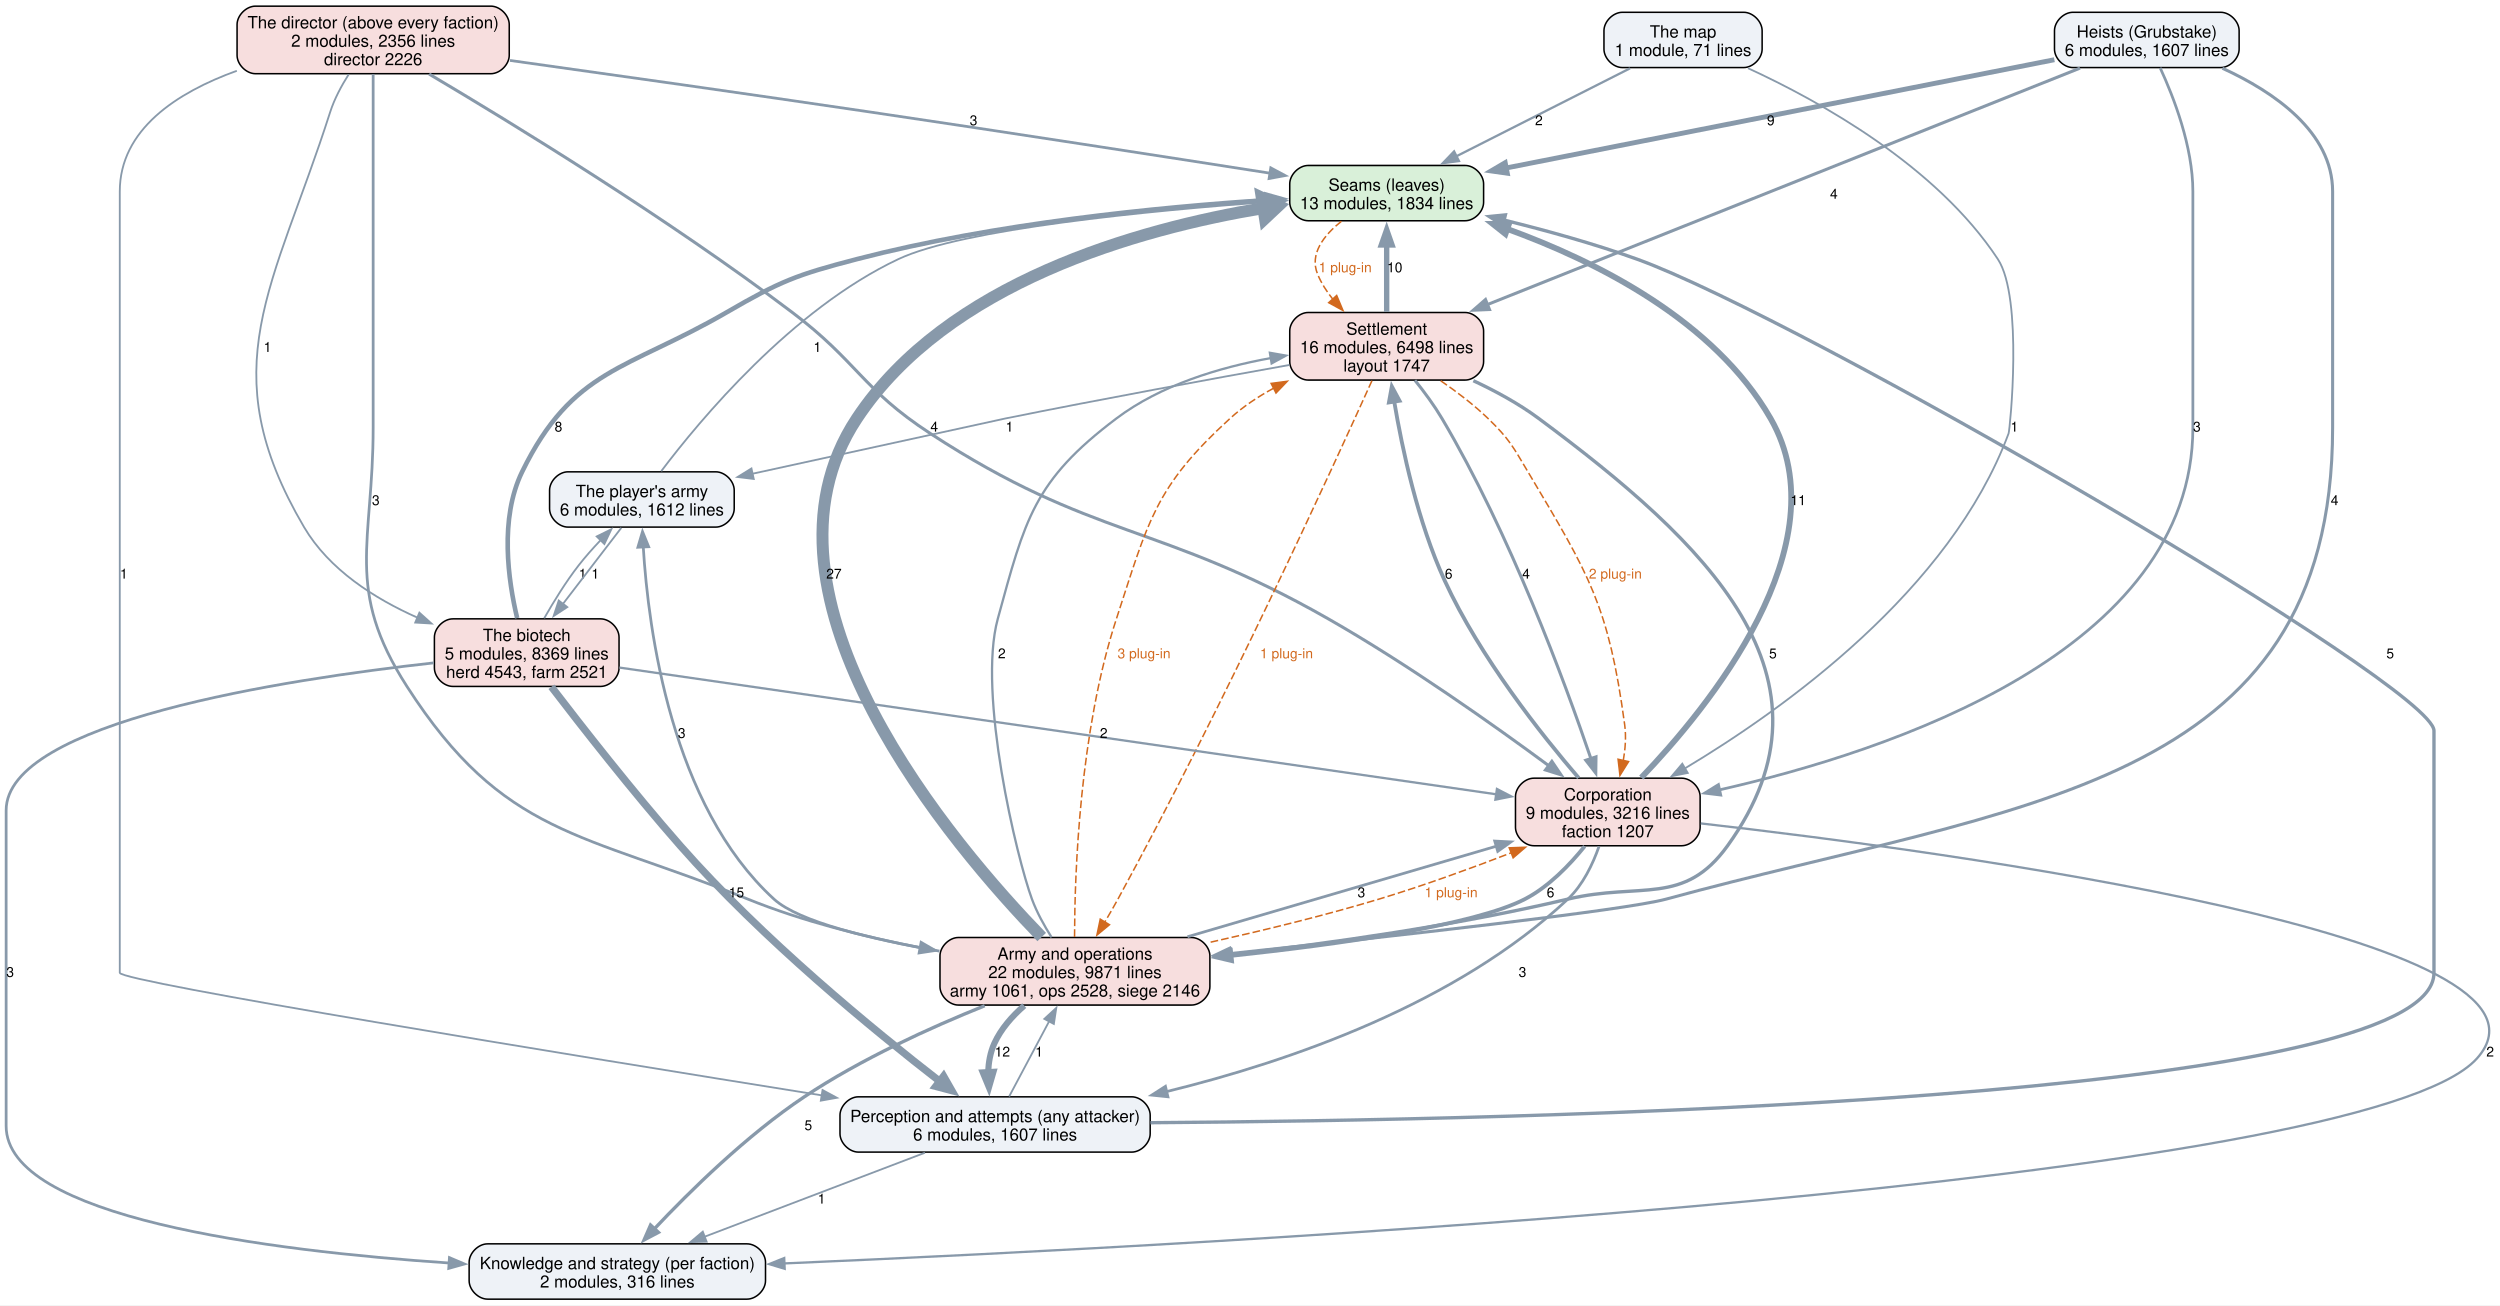
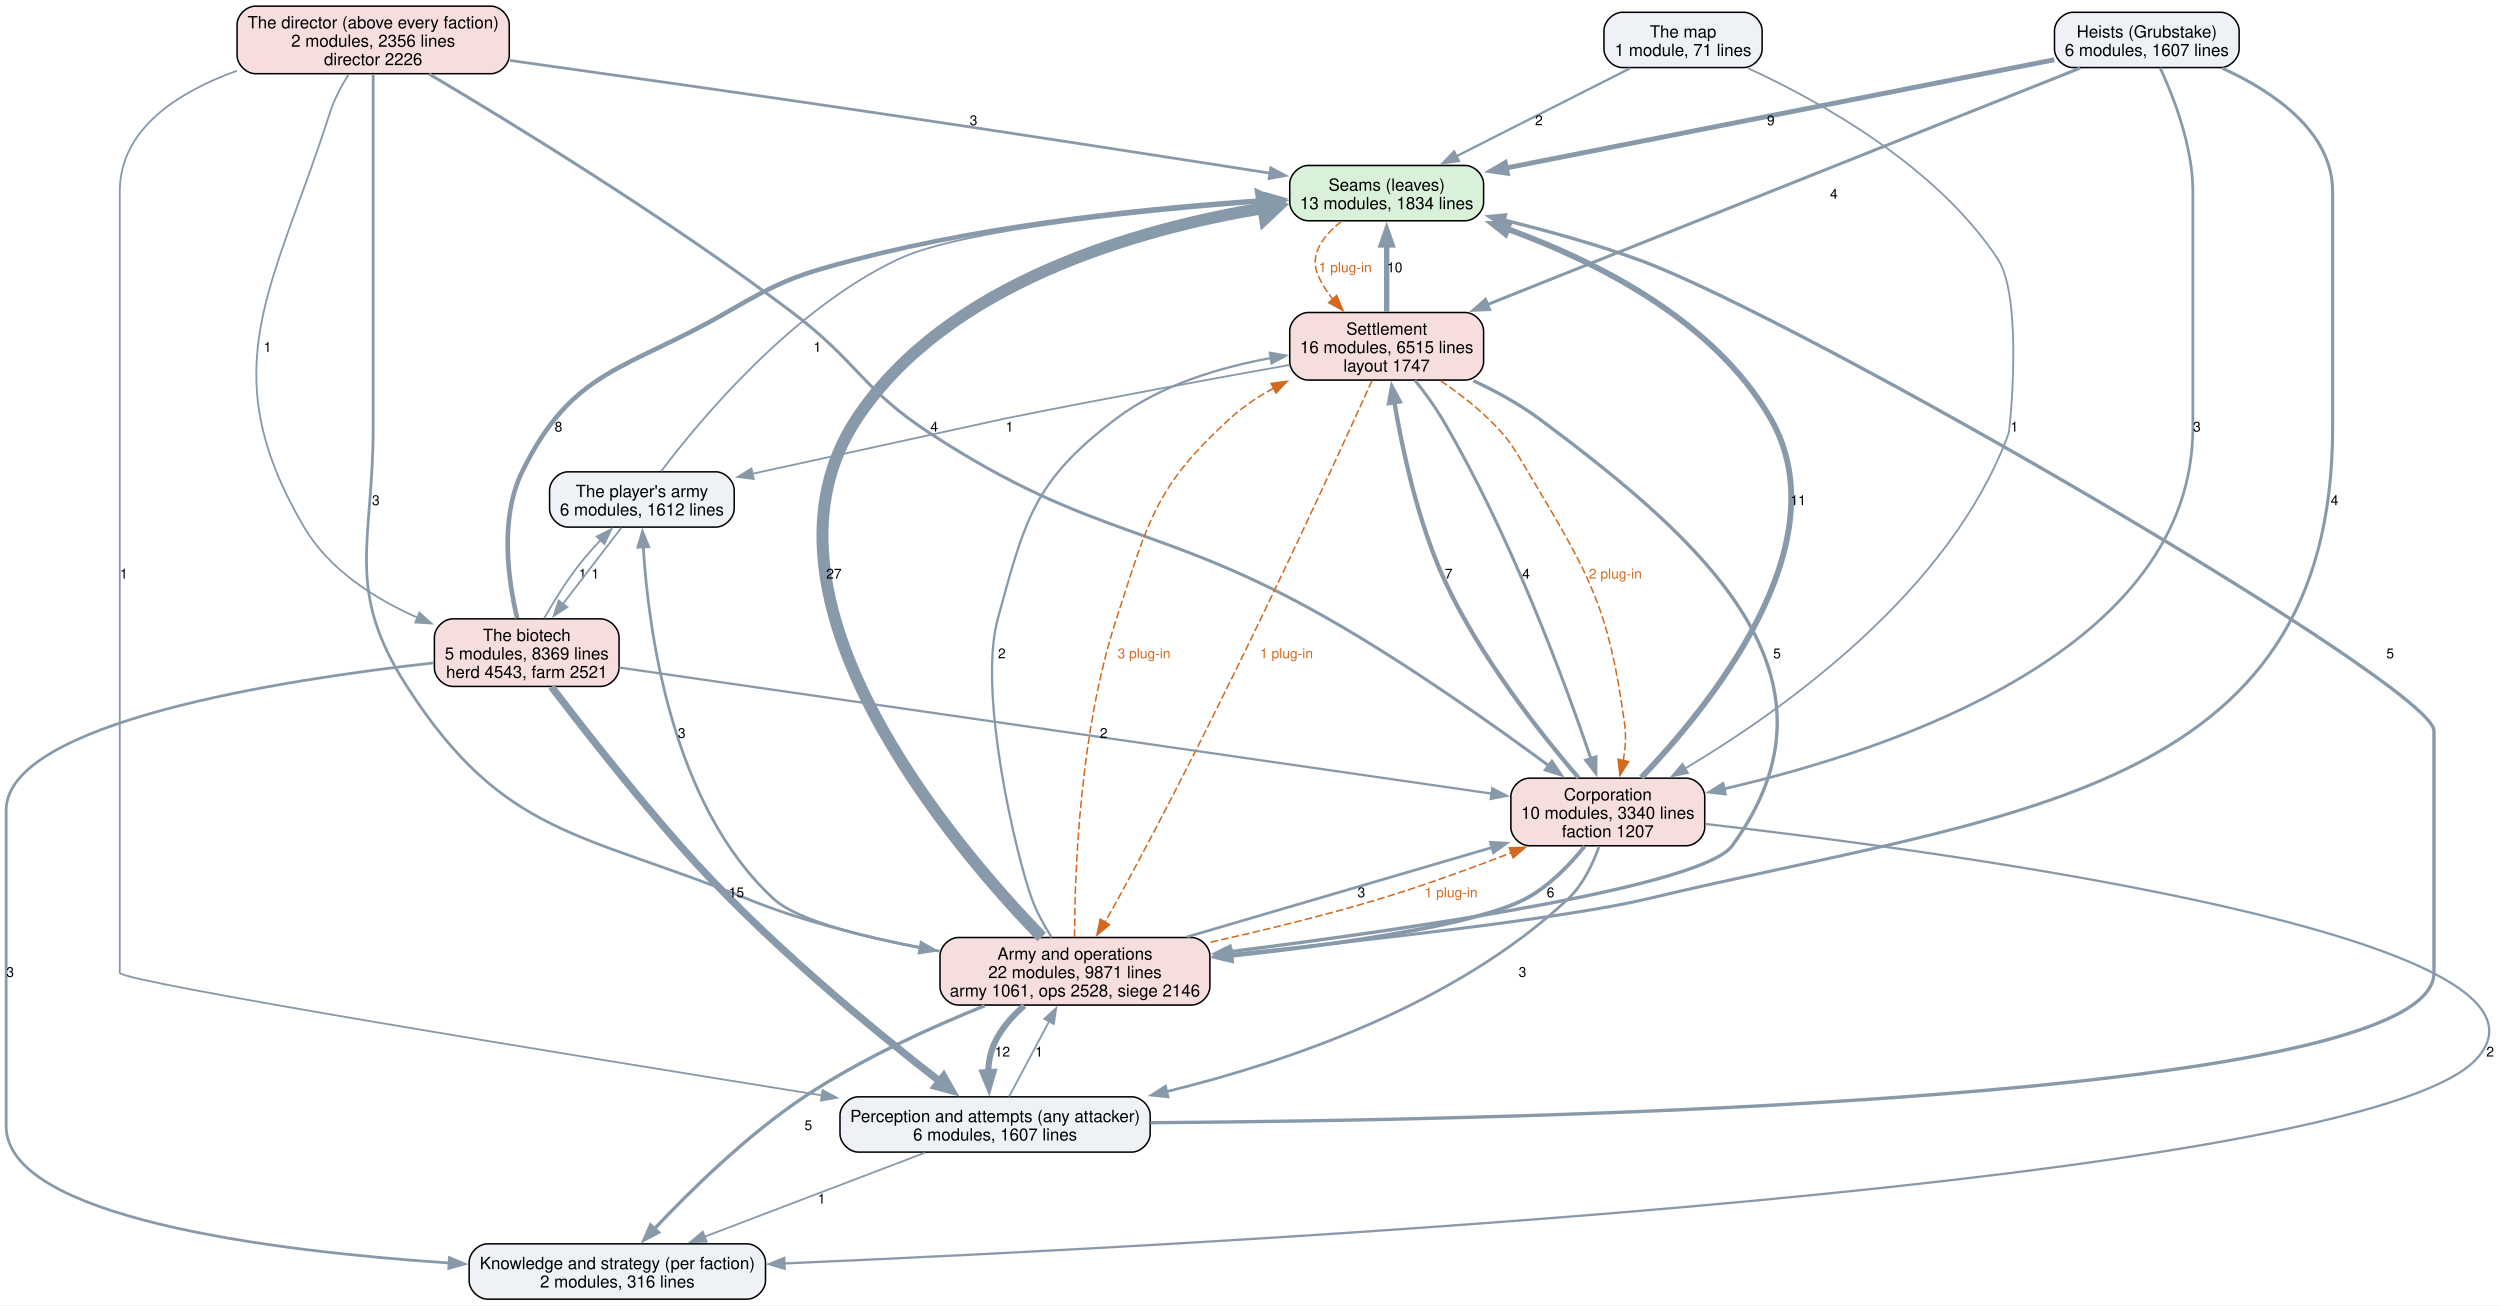
<svg xmlns="http://www.w3.org/2000/svg" width="1628pt" height="850pt" viewBox="0.00 0.00 1628.00 850.00">
  <g id="graph0" class="graph" transform="scale(1 1) rotate(0) translate(4 846)">
    <polygon fill="white" stroke="none" points="-4,4 -4,-846 1624.22,-846 1624.22,4 -4,4" />
    <g id="node1" class="node">
      <path fill="#d9f0d9" stroke="black" d="M950.12,-738.25C950.12,-738.25 847.88,-738.25 847.88,-738.25 841.88,-738.25 835.88,-732.25 835.88,-726.25 835.88,-726.25 835.88,-714.25 835.88,-714.25 835.88,-708.25 841.88,-702.25 847.88,-702.25 847.88,-702.25 950.12,-702.25 950.12,-702.25 956.12,-702.25 962.12,-708.25 962.12,-714.25 962.12,-714.25 962.12,-726.25 962.12,-726.25 962.12,-732.25 956.12,-738.25 950.12,-738.25" />
      <text xml:space="preserve" text-anchor="middle" x="899" y="-721.8" font-family="Helvetica,sans-Serif" font-size="11.00">Seams (leaves)</text>
      <text xml:space="preserve" text-anchor="middle" x="899" y="-709.8" font-family="Helvetica,sans-Serif" font-size="11.00">13 modules, 1834 lines</text>
    </g>
    <g id="node6" class="node">
      <path fill="#f7dede" stroke="black" d="M950.12,-642.5C950.12,-642.5 847.88,-642.5 847.88,-642.5 841.88,-642.5 835.88,-636.5 835.88,-630.5 835.88,-630.5 835.88,-610.5 835.88,-610.5 835.88,-604.5 841.88,-598.5 847.88,-598.5 847.88,-598.5 950.12,-598.5 950.12,-598.5 956.12,-598.5 962.12,-604.5 962.12,-610.5 962.12,-610.5 962.12,-630.5 962.12,-630.5 962.12,-636.5 956.12,-642.5 950.12,-642.5" />
      <text xml:space="preserve" text-anchor="middle" x="899" y="-628.05" font-family="Helvetica,sans-Serif" font-size="11.00">Settlement</text>
-       <text xml:space="preserve" text-anchor="middle" x="899" y="-616.05" font-family="Helvetica,sans-Serif" font-size="11.00">16 modules, 6498 lines</text>
+       <text xml:space="preserve" text-anchor="middle" x="899" y="-616.05" font-family="Helvetica,sans-Serif" font-size="11.00">16 modules, 6515 lines</text>
      <text xml:space="preserve" text-anchor="middle" x="899" y="-604.05" font-family="Helvetica,sans-Serif" font-size="11.00">layout 1747</text>
    </g>
    <g id="edge39" class="edge">
      <path fill="none" stroke="#d2691e" stroke-dasharray="5,2" d="M869.53,-701.92C858,-692.72 848.65,-680.62 854,-667.5 856.37,-661.68 859.88,-656.2 863.9,-651.19" />
      <polygon fill="#d2691e" stroke="#d2691e" points="866.44,-653.59 870.55,-643.82 861.25,-648.9 866.44,-653.59" />
      <text xml:space="preserve" text-anchor="middle" x="872" y="-668.7" font-family="Helvetica,sans-Serif" font-size="9.00" fill="#d2691e">1 plug-in</text>
    </g>
    <g id="node2" class="node">
      <path fill="#eef2f7" stroke="black" d="M733,-131.75C733,-131.75 555,-131.75 555,-131.75 549,-131.75 543,-125.75 543,-119.75 543,-119.75 543,-107.75 543,-107.75 543,-101.75 549,-95.75 555,-95.75 555,-95.75 733,-95.75 733,-95.75 739,-95.75 745,-101.75 745,-107.75 745,-107.75 745,-119.75 745,-119.75 745,-125.75 739,-131.75 733,-131.75" />
      <text xml:space="preserve" text-anchor="middle" x="644" y="-115.3" font-family="Helvetica,sans-Serif" font-size="11.00">Perception and attempts (any attacker)</text>
      <text xml:space="preserve" text-anchor="middle" x="644" y="-103.3" font-family="Helvetica,sans-Serif" font-size="11.00">6 modules, 1607 lines</text>
    </g>
    <g id="edge18" class="edge">
      <path fill="none" stroke="#8899aa" stroke-width="2.2" d="M745.17,-114.89C987.45,-116.57 1581,-129.19 1581,-212.5 1581,-370.12 1581,-370.12 1581,-370.12 1581,-399.3 1167.37,-639.31 1062,-677.25 1034.23,-687.25 1003,-695.9 975.36,-702.7" />
      <polygon fill="#8899aa" stroke="#8899aa" stroke-width="2.2" points="974.67,-699.27 965.77,-705.01 976.31,-706.07 974.67,-699.27" />
      <text xml:space="preserve" text-anchor="middle" x="1552.5" y="-417.32" font-family="Helvetica,sans-Serif" font-size="9.00">5</text>
    </g>
    <g id="node3" class="node">
      <path fill="#eef2f7" stroke="black" d="M482.5,-36C482.5,-36 313.5,-36 313.5,-36 307.5,-36 301.5,-30 301.5,-24 301.5,-24 301.5,-12 301.5,-12 301.5,-6 307.5,0 313.5,0 313.5,0 482.5,0 482.5,0 488.5,0 494.5,-6 494.5,-12 494.5,-12 494.5,-24 494.5,-24 494.5,-30 488.5,-36 482.5,-36" />
      <text xml:space="preserve" text-anchor="middle" x="398" y="-19.55" font-family="Helvetica,sans-Serif" font-size="11.00">Knowledge and strategy (per faction)</text>
      <text xml:space="preserve" text-anchor="middle" x="398" y="-7.55" font-family="Helvetica,sans-Serif" font-size="11.00">2 modules, 316 lines</text>
    </g>
    <g id="edge17" class="edge">
      <path fill="none" stroke="#8899aa" stroke-width="1.2" d="M598.31,-95.34C557.79,-79.89 498.44,-57.28 454.87,-40.67" />
      <polygon fill="#8899aa" stroke="#8899aa" stroke-width="1.2" points="456.15,-37.42 445.56,-37.13 453.66,-43.96 456.15,-37.42" />
      <text xml:space="preserve" text-anchor="middle" x="531" y="-62.2" font-family="Helvetica,sans-Serif" font-size="9.00">1</text>
    </g>
    <g id="node7" class="node">
      <path fill="#f7dede" stroke="black" d="M771.88,-235.5C771.88,-235.5 620.12,-235.5 620.12,-235.5 614.12,-235.5 608.12,-229.5 608.12,-223.5 608.12,-223.5 608.12,-203.5 608.12,-203.5 608.12,-197.5 614.12,-191.5 620.12,-191.5 620.12,-191.5 771.88,-191.5 771.88,-191.5 777.88,-191.5 783.88,-197.5 783.88,-203.5 783.88,-203.5 783.88,-223.5 783.88,-223.5 783.88,-229.5 777.88,-235.5 771.88,-235.5" />
      <text xml:space="preserve" text-anchor="middle" x="696" y="-221.05" font-family="Helvetica,sans-Serif" font-size="11.00">Army and operations</text>
      <text xml:space="preserve" text-anchor="middle" x="696" y="-209.05" font-family="Helvetica,sans-Serif" font-size="11.00">22 modules, 9871 lines</text>
      <text xml:space="preserve" text-anchor="middle" x="696" y="-197.05" font-family="Helvetica,sans-Serif" font-size="11.00">army 1061, ops 2528, siege 2146</text>
    </g>
    <g id="edge16" class="edge">
      <path fill="none" stroke="#8899aa" stroke-width="1.2" d="M653.18,-132.01C660.4,-145.58 670.64,-164.84 679.3,-181.11" />
      <polygon fill="#8899aa" stroke="#8899aa" stroke-width="1.2" points="676.08,-182.5 683.86,-189.69 682.26,-179.21 676.08,-182.5" />
      <text xml:space="preserve" text-anchor="middle" x="672.62" y="-157.95" font-family="Helvetica,sans-Serif" font-size="9.00">1</text>
    </g>
    <g id="node4" class="node">
      <path fill="#f7dede" stroke="black" d="M315.62,-842C315.62,-842 162.38,-842 162.38,-842 156.38,-842 150.38,-836 150.38,-830 150.38,-830 150.38,-810 150.38,-810 150.38,-804 156.38,-798 162.38,-798 162.38,-798 315.62,-798 315.62,-798 321.62,-798 327.62,-804 327.62,-810 327.62,-810 327.62,-830 327.62,-830 327.62,-836 321.62,-842 315.62,-842" />
      <text xml:space="preserve" text-anchor="middle" x="239" y="-827.55" font-family="Helvetica,sans-Serif" font-size="11.00">The director (above every faction)</text>
      <text xml:space="preserve" text-anchor="middle" x="239" y="-815.55" font-family="Helvetica,sans-Serif" font-size="11.00">2 modules, 2356 lines</text>
      <text xml:space="preserve" text-anchor="middle" x="239" y="-803.55" font-family="Helvetica,sans-Serif" font-size="11.00">director 2226</text>
    </g>
    <g id="edge31" class="edge">
      <path fill="none" stroke="#8899aa" stroke-width="1.8" d="M328.09,-806.64C393.19,-797.54 483.61,-784.75 563,-773 652.45,-759.76 755.19,-743.83 823.26,-733.18" />
      <polygon fill="#8899aa" stroke="#8899aa" stroke-width="1.8" points="823.53,-736.68 832.87,-731.67 822.44,-729.76 823.53,-736.68" />
      <text xml:space="preserve" text-anchor="middle" x="629.97" y="-764.45" font-family="Helvetica,sans-Serif" font-size="9.00">3</text>
    </g>
    <g id="edge30" class="edge">
      <path fill="none" stroke="#8899aa" stroke-width="1.2" d="M150.22,-799.91C111.17,-785.78 74,-761.7 74,-721.25 74,-721.25 74,-721.25 74,-212.5 74,-206.76 365.41,-159.25 531.51,-132.64" />
      <polygon fill="#8899aa" stroke="#8899aa" stroke-width="1.2" points="531.64,-136.17 540.96,-131.13 530.53,-129.25 531.64,-136.17" />
      <text xml:space="preserve" text-anchor="middle" x="76.62" y="-469.2" font-family="Helvetica,sans-Serif" font-size="9.00">1</text>
    </g>
    <g id="node5" class="node">
-       <path fill="#f7dede" stroke="black" d="M1091.12,-339.25C1091.12,-339.25 994.88,-339.25 994.88,-339.25 988.88,-339.25 982.88,-333.25 982.88,-327.25 982.88,-327.25 982.88,-307.25 982.88,-307.25 982.88,-301.25 988.88,-295.25 994.88,-295.25 994.88,-295.25 1091.12,-295.25 1091.12,-295.25 1097.12,-295.25 1103.12,-301.25 1103.12,-307.25 1103.12,-307.25 1103.12,-327.25 1103.12,-327.25 1103.12,-333.25 1097.12,-339.25 1091.12,-339.25" />
+       <path fill="#f7dede" stroke="black" d="M1094.12,-339.25C1094.12,-339.25 991.88,-339.25 991.88,-339.25 985.88,-339.25 979.88,-333.25 979.88,-327.25 979.88,-327.25 979.88,-307.25 979.88,-307.25 979.88,-301.25 985.88,-295.25 991.88,-295.25 991.88,-295.25 1094.12,-295.25 1094.12,-295.25 1100.12,-295.25 1106.12,-301.25 1106.12,-307.25 1106.12,-307.25 1106.12,-327.25 1106.12,-327.25 1106.12,-333.25 1100.12,-339.25 1094.12,-339.25" />
      <text xml:space="preserve" text-anchor="middle" x="1043" y="-324.8" font-family="Helvetica,sans-Serif" font-size="11.00">Corporation</text>
-       <text xml:space="preserve" text-anchor="middle" x="1043" y="-312.8" font-family="Helvetica,sans-Serif" font-size="11.00">9 modules, 3216 lines</text>
+       <text xml:space="preserve" text-anchor="middle" x="1043" y="-312.8" font-family="Helvetica,sans-Serif" font-size="11.00">10 modules, 3340 lines</text>
      <text xml:space="preserve" text-anchor="middle" x="1043" y="-300.8" font-family="Helvetica,sans-Serif" font-size="11.00">faction 1207</text>
    </g>
    <g id="edge29" class="edge">
      <path fill="none" stroke="#8899aa" stroke-width="2" d="M275.47,-797.76C328.91,-766.12 430.95,-703.74 512,-642.5 554.34,-610.51 557.3,-592.75 601.75,-563.75 708.21,-494.3 750.59,-505.98 861,-443 912.79,-413.46 968.87,-373.73 1004.89,-347.12" />
      <polygon fill="#8899aa" stroke="#8899aa" stroke-width="2" points="1006.58,-350.22 1012.52,-341.45 1002.41,-344.6 1006.58,-350.22" />
      <text xml:space="preserve" text-anchor="middle" x="604.38" y="-564.95" font-family="Helvetica,sans-Serif" font-size="9.00">4</text>
    </g>
    <g id="edge28" class="edge">
      <path fill="none" stroke="#8899aa" stroke-width="1.8" d="M239,-797.64C239,-777.84 239,-747.55 239,-721.25 239,-721.25 239,-721.25 239,-567.62 239,-492.05 220.13,-462.57 261,-399 323.89,-301.18 375.23,-304.2 483,-260.5 518.51,-246.1 559.27,-235.89 595.57,-228.82" />
      <polygon fill="#8899aa" stroke="#8899aa" stroke-width="1.8" points="595.83,-232.33 605.01,-227.04 594.54,-225.45 595.83,-232.33" />
      <text xml:space="preserve" text-anchor="middle" x="240.73" y="-517.08" font-family="Helvetica,sans-Serif" font-size="9.00">3</text>
    </g>
    <g id="node9" class="node">
      <path fill="#f7dede" stroke="black" d="M387.12,-443C387.12,-443 290.88,-443 290.88,-443 284.88,-443 278.88,-437 278.88,-431 278.88,-431 278.88,-411 278.88,-411 278.88,-405 284.88,-399 290.88,-399 290.88,-399 387.12,-399 387.12,-399 393.12,-399 399.12,-405 399.12,-411 399.12,-411 399.12,-431 399.12,-431 399.12,-437 393.12,-443 387.12,-443" />
      <text xml:space="preserve" text-anchor="middle" x="339" y="-428.55" font-family="Helvetica,sans-Serif" font-size="11.00">The biotech</text>
      <text xml:space="preserve" text-anchor="middle" x="339" y="-416.55" font-family="Helvetica,sans-Serif" font-size="11.00">5 modules, 8369 lines</text>
      <text xml:space="preserve" text-anchor="middle" x="339" y="-404.55" font-family="Helvetica,sans-Serif" font-size="11.00">herd 4543, farm 2521</text>
    </g>
    <g id="edge32" class="edge">
      <path fill="none" stroke="#8899aa" stroke-width="1.2" d="M223.06,-797.57C218.36,-790.15 213.73,-781.55 211,-773 174.33,-658.37 133.02,-606.51 194,-502.75 210.25,-475.11 239.77,-456.24 267.95,-443.74" />
      <polygon fill="#8899aa" stroke="#8899aa" stroke-width="1.2" points="269.11,-447.05 276.98,-439.96 266.41,-440.59 269.11,-447.05" />
      <text xml:space="preserve" text-anchor="middle" x="170.23" y="-616.83" font-family="Helvetica,sans-Serif" font-size="9.00">1</text>
    </g>
    <g id="edge10" class="edge">
      <path fill="none" stroke="#8899aa" stroke-width="3.8" d="M1064.8,-339.61C1107.93,-384.57 1196.09,-491.54 1149,-573.5 1112.37,-637.25 1035.92,-675.75 977.15,-697.03" />
      <polygon fill="#8899aa" stroke="#8899aa" stroke-width="3.8" points="976.35,-693.6 968.05,-700.18 978.65,-700.21 976.35,-693.6" />
      <text xml:space="preserve" text-anchor="middle" x="1166.97" y="-517.08" font-family="Helvetica,sans-Serif" font-size="9.00">11</text>
    </g>
    <g id="edge9" class="edge">
      <path fill="none" stroke="#8899aa" stroke-width="1.8" d="M1037.29,-294.84C1033.27,-283.36 1026.81,-269.71 1017,-260.5 944.53,-192.52 836.73,-155.02 755.63,-135.15" />
      <polygon fill="#8899aa" stroke="#8899aa" stroke-width="1.8" points="756.55,-131.77 746.01,-132.86 754.93,-138.58 756.55,-131.77" />
      <text xml:space="preserve" text-anchor="middle" x="987.45" y="-209.82" font-family="Helvetica,sans-Serif" font-size="9.00">3</text>
    </g>
    <g id="edge8" class="edge">
-       <path fill="none" stroke="#8899aa" stroke-width="1.5" d="M1103.55,-309.79C1263.37,-291.55 1679.58,-235.81 1609,-156.75 1536.11,-75.1 790,-35.45 506.5,-23.25" />
+       <path fill="none" stroke="#8899aa" stroke-width="1.5" d="M1106.47,-309.45C1268.37,-290.87 1679.15,-235.34 1609,-156.75 1536.11,-75.1 790,-35.45 506.5,-23.25" />
      <polygon fill="#8899aa" stroke="#8899aa" stroke-width="1.5" points="506.98,-19.76 496.84,-22.83 506.68,-26.76 506.98,-19.76" />
      <text xml:space="preserve" text-anchor="middle" x="1617.6" y="-157.95" font-family="Helvetica,sans-Serif" font-size="9.00">2</text>
    </g>
    <g id="edge11" class="edge">
-       <path fill="none" stroke="#8899aa" stroke-width="2.5" d="M1024,-339.46C1000.2,-367.12 959.77,-417.89 936.75,-468 919.28,-506.02 909.16,-553.27 903.87,-584.8" />
-       <polygon fill="#8899aa" stroke="#8899aa" stroke-width="2.5" points="900.46,-583.93 902.36,-594.35 907.38,-585.02 900.46,-583.93" />
-       <text xml:space="preserve" text-anchor="middle" x="939.38" y="-469.2" font-family="Helvetica,sans-Serif" font-size="9.00">6</text>
+       <path fill="none" stroke="#8899aa" stroke-width="2.8" d="M1024,-339.46C1000.2,-367.12 959.77,-417.89 936.75,-468 919.36,-505.85 909.25,-552.85 903.94,-584.37" />
+       <polygon fill="#8899aa" stroke="#8899aa" stroke-width="2.8" points="900.54,-583.48 902.43,-593.9 907.45,-584.57 900.54,-583.48" />
+       <text xml:space="preserve" text-anchor="middle" x="939.38" y="-469.2" font-family="Helvetica,sans-Serif" font-size="9.00">7</text>
    </g>
    <g id="edge7" class="edge">
      <path fill="none" stroke="#8899aa" stroke-width="2.5" d="M1027.93,-294.89C1018.23,-282.82 1004.55,-268.57 989,-260.5 956.31,-243.54 868.69,-231.17 797.72,-223.56" />
      <polygon fill="#8899aa" stroke="#8899aa" stroke-width="2.5" points="798.29,-220.1 787.98,-222.54 797.57,-227.06 798.29,-220.1" />
      <text xml:space="preserve" text-anchor="middle" x="1005.7" y="-261.7" font-family="Helvetica,sans-Serif" font-size="9.00">6</text>
    </g>
    <g id="edge21" class="edge">
      <path fill="none" stroke="#8899aa" stroke-width="3.5" d="M899,-642.92C899,-655.74 899,-672.31 899,-686.72" />
      <polygon fill="#8899aa" stroke="#8899aa" stroke-width="3.5" points="895.5,-686.48 899,-696.48 902.5,-686.48 895.5,-686.48" />
      <text xml:space="preserve" text-anchor="middle" x="904.25" y="-668.7" font-family="Helvetica,sans-Serif" font-size="9.00">10</text>
    </g>
    <g id="edge20" class="edge">
      <path fill="none" stroke="#8899aa" stroke-width="2" d="M917.42,-598.33C923.47,-590.8 929.94,-582.05 935,-573.5 979.34,-498.63 1014.93,-402.16 1032,-351.98" />
      <polygon fill="#8899aa" stroke="#8899aa" stroke-width="2" points="1035.31,-353.14 1035.17,-342.55 1028.67,-350.91 1035.31,-353.14" />
      <text xml:space="preserve" text-anchor="middle" x="989.78" y="-469.2" font-family="Helvetica,sans-Serif" font-size="9.00">4</text>
    </g>
    <g id="edge41" class="edge">
      <path fill="none" stroke="#d2691e" stroke-dasharray="5,2" d="M934.18,-598.05C944.64,-590.88 955.76,-582.43 965,-573.5 978.87,-560.09 981.14,-555.33 991,-538.75 1031.07,-471.37 1043.5,-451.69 1054,-374 1055.03,-366.4 1054.42,-358.28 1053.07,-350.66" />
      <polygon fill="#d2691e" stroke="#d2691e" points="1056.52,-350.05 1050.91,-341.07 1049.69,-351.59 1056.52,-350.05" />
      <text xml:space="preserve" text-anchor="middle" x="1047.93" y="-469.2" font-family="Helvetica,sans-Serif" font-size="9.00" fill="#d2691e">2 plug-in</text>
    </g>
    <g id="edge19" class="edge">
-       <path fill="none" stroke="#8899aa" stroke-width="2.2" d="M955.45,-598.08C969.99,-591.3 985.14,-583.05 998,-573.5 1106.56,-492.9 1200.02,-404.97 1121,-295.25 1092.52,-255.7 1064.42,-271.72 1017,-260.5 944.35,-243.3 860.83,-231.58 797.19,-224.27" />
-       <polygon fill="#8899aa" stroke="#8899aa" stroke-width="2.2" points="797.97,-220.84 787.64,-223.2 797.19,-227.8 797.97,-220.84" />
-       <text xml:space="preserve" text-anchor="middle" x="1150.52" y="-417.32" font-family="Helvetica,sans-Serif" font-size="9.00">5</text>
+       <path fill="none" stroke="#8899aa" stroke-width="2.2" d="M955.45,-598.08C969.99,-591.3 985.14,-583.05 998,-573.5 1107,-492.57 1203.8,-405.07 1124,-295.25 1104.85,-268.89 917.5,-241.43 797.1,-226.29" />
+       <polygon fill="#8899aa" stroke="#8899aa" stroke-width="2.2" points="797.88,-222.86 787.53,-225.1 797.02,-229.81 797.88,-222.86" />
+       <text xml:space="preserve" text-anchor="middle" x="1153.16" y="-417.32" font-family="Helvetica,sans-Serif" font-size="9.00">5</text>
    </g>
    <g id="edge40" class="edge">
      <path fill="none" stroke="#d2691e" stroke-dasharray="5,2" d="M889.42,-598.11C864.07,-541.92 792.5,-385.84 724,-260.5 721.34,-255.63 718.4,-250.54 715.47,-245.6" />
      <polygon fill="#d2691e" stroke="#d2691e" points="718.48,-243.82 710.31,-237.08 712.49,-247.45 718.48,-243.82" />
      <text xml:space="preserve" text-anchor="middle" x="833.78" y="-417.32" font-family="Helvetica,sans-Serif" font-size="9.00" fill="#d2691e">1 plug-in</text>
    </g>
    <g id="node11" class="node">
      <path fill="#eef2f7" stroke="black" d="M462.12,-538.75C462.12,-538.75 365.88,-538.75 365.88,-538.75 359.88,-538.75 353.88,-532.75 353.88,-526.75 353.88,-526.75 353.88,-514.75 353.88,-514.75 353.88,-508.75 359.88,-502.75 365.88,-502.75 365.88,-502.75 462.12,-502.75 462.12,-502.75 468.12,-502.75 474.12,-508.75 474.12,-514.75 474.12,-514.75 474.12,-526.75 474.12,-526.75 474.12,-532.75 468.12,-538.75 462.12,-538.75" />
      <text xml:space="preserve" text-anchor="middle" x="414" y="-522.3" font-family="Helvetica,sans-Serif" font-size="11.00">The player's army</text>
      <text xml:space="preserve" text-anchor="middle" x="414" y="-510.3" font-family="Helvetica,sans-Serif" font-size="11.00">6 modules, 1612 lines</text>
    </g>
    <g id="edge22" class="edge">
      <path fill="none" stroke="#8899aa" stroke-width="1.2" d="M835.63,-608.33C785.4,-599.35 713.48,-586.16 650.75,-573.5 648.67,-573.08 554.71,-552.53 485.8,-537.46" />
      <polygon fill="#8899aa" stroke="#8899aa" stroke-width="1.2" points="486.84,-534.1 476.32,-535.38 485.34,-540.94 486.84,-534.1" />
      <text xml:space="preserve" text-anchor="middle" x="653.38" y="-564.95" font-family="Helvetica,sans-Serif" font-size="9.00">1</text>
    </g>
    <g id="edge4" class="edge">
      <path fill="none" stroke="#8899aa" stroke-width="7.8" d="M674.36,-235.79C618.17,-293.72 477.14,-457.59 554,-573.5 612.6,-661.87 736.55,-696.8 818.8,-710.51" />
      <polygon fill="#8899aa" stroke="#8899aa" stroke-width="7.8" points="817.67,-717.24 828.59,-712.03 819.76,-703.75 817.67,-717.24" />
      <text xml:space="preserve" text-anchor="middle" x="539.05" y="-469.2" font-family="Helvetica,sans-Serif" font-size="9.00">27</text>
    </g>
    <g id="edge3" class="edge">
      <path fill="none" stroke="#8899aa" stroke-width="4" d="M662.99,-191.14C655.14,-184.3 647.8,-175.99 643.5,-166.5 640.86,-160.68 639.73,-154.09 639.47,-147.62" />
      <polygon fill="#8899aa" stroke="#8899aa" stroke-width="4" points="642.95,-148.03 639.99,-137.86 635.96,-147.65 642.95,-148.03" />
      <text xml:space="preserve" text-anchor="middle" x="648.75" y="-157.95" font-family="Helvetica,sans-Serif" font-size="9.00">12</text>
    </g>
    <g id="edge2" class="edge">
      <path fill="none" stroke="#8899aa" stroke-width="2.2" d="M637.21,-191.05C601.72,-176.79 556.43,-156.22 519.75,-131.75 482.26,-106.74 445.12,-70.19 421.91,-45.54" />
      <polygon fill="#8899aa" stroke="#8899aa" stroke-width="2.2" points="424.77,-43.49 415.4,-38.54 419.64,-48.25 424.77,-43.49" />
      <text xml:space="preserve" text-anchor="middle" x="522.38" y="-110.08" font-family="Helvetica,sans-Serif" font-size="9.00">5</text>
    </g>
    <g id="edge1" class="edge">
-       <path fill="none" stroke="#8899aa" stroke-width="1.8" d="M769.29,-235.99C828.6,-253.38 911.68,-277.74 970.71,-295.05" />
-       <polygon fill="#8899aa" stroke="#8899aa" stroke-width="1.8" points="969.36,-298.3 979.94,-297.76 971.33,-291.59 969.36,-298.3" />
+       <path fill="none" stroke="#8899aa" stroke-width="1.8" d="M769.02,-235.91C827.42,-253.03 908.98,-276.95 967.92,-294.23" />
+       <polygon fill="#8899aa" stroke="#8899aa" stroke-width="1.8" points="966.56,-297.48 977.14,-296.94 968.53,-290.77 966.56,-297.48" />
      <text xml:space="preserve" text-anchor="middle" x="882.53" y="-261.7" font-family="Helvetica,sans-Serif" font-size="9.00">3</text>
    </g>
    <g id="edge37" class="edge">
      <path fill="none" stroke="#d2691e" stroke-dasharray="5,2" d="M784.37,-232.46C818.84,-240.13 858.53,-249.79 894,-260.5 922.7,-269.16 953.85,-280.5 980.21,-290.69" />
      <polygon fill="#d2691e" stroke="#d2691e" points="978.82,-293.9 989.41,-294.28 981.36,-287.38 978.82,-293.9" />
      <text xml:space="preserve" text-anchor="middle" x="940.97" y="-261.7" font-family="Helvetica,sans-Serif" font-size="9.00" fill="#d2691e">1 plug-in</text>
    </g>
    <g id="edge5" class="edge">
      <path fill="none" stroke="#8899aa" stroke-width="1.5" d="M680.79,-235.61C676.01,-243.15 671.17,-251.9 668,-260.5 658.24,-286.99 632.41,-394.28 645.75,-443 663.55,-508.01 669.18,-532.93 723,-573.5 751.86,-595.26 790.09,-606.76 823.55,-612.82" />
      <polygon fill="#8899aa" stroke="#8899aa" stroke-width="1.5" points="822.95,-616.27 833.39,-614.44 824.09,-609.36 822.95,-616.27" />
      <text xml:space="preserve" text-anchor="middle" x="648.38" y="-417.32" font-family="Helvetica,sans-Serif" font-size="9.00">2</text>
    </g>
    <g id="edge38" class="edge">
      <path fill="none" stroke="#d2691e" stroke-dasharray="5,2" d="M695.74,-235.89C695.84,-277.07 698.99,-369.74 723,-443 743.77,-506.36 747.73,-528.58 797,-573.5 805.43,-581.19 815.36,-587.77 825.66,-593.35" />
      <polygon fill="#d2691e" stroke="#d2691e" points="823.76,-596.31 834.26,-597.71 826.92,-590.06 823.76,-596.31" />
      <text xml:space="preserve" text-anchor="middle" x="741" y="-417.32" font-family="Helvetica,sans-Serif" font-size="9.00" fill="#d2691e">3 plug-in</text>
    </g>
    <g id="edge6" class="edge">
      <path fill="none" stroke="#8899aa" stroke-width="1.8" d="M607.75,-226.64C563.61,-234.36 516.19,-245.7 500,-260.5 433.19,-321.57 418.2,-435.7 414.89,-489.82" />
      <polygon fill="#8899aa" stroke="#8899aa" stroke-width="1.8" points="411.4,-489.63 414.4,-499.79 418.39,-489.97 411.4,-489.63" />
      <text xml:space="preserve" text-anchor="middle" x="439.92" y="-365.45" font-family="Helvetica,sans-Serif" font-size="9.00">3</text>
    </g>
    <g id="node8" class="node">
      <path fill="#eef2f7" stroke="black" d="M1442.12,-838C1442.12,-838 1345.88,-838 1345.88,-838 1339.88,-838 1333.88,-832 1333.88,-826 1333.88,-826 1333.88,-814 1333.88,-814 1333.88,-808 1339.88,-802 1345.88,-802 1345.88,-802 1442.12,-802 1442.12,-802 1448.12,-802 1454.12,-808 1454.12,-814 1454.12,-814 1454.12,-826 1454.12,-826 1454.12,-832 1448.12,-838 1442.12,-838" />
      <text xml:space="preserve" text-anchor="middle" x="1394" y="-821.55" font-family="Helvetica,sans-Serif" font-size="11.00">Heists (Grubstake)</text>
      <text xml:space="preserve" text-anchor="middle" x="1394" y="-809.55" font-family="Helvetica,sans-Serif" font-size="11.00">6 modules, 1607 lines</text>
    </g>
    <g id="edge14" class="edge">
      <path fill="none" stroke="#8899aa" stroke-width="3.2" d="M1333.8,-807.11C1244.13,-789.4 1075.48,-756.1 976.65,-736.58" />
      <polygon fill="#8899aa" stroke="#8899aa" stroke-width="3.2" points="977.53,-733.19 967.04,-734.69 976.18,-740.06 977.53,-733.19" />
      <text xml:space="preserve" text-anchor="middle" x="1149.12" y="-764.45" font-family="Helvetica,sans-Serif" font-size="9.00">9</text>
    </g>
    <g id="edge13" class="edge">
-       <path fill="none" stroke="#8899aa" stroke-width="1.8" d="M1402.68,-801.83C1411.54,-782.68 1424,-750.54 1424,-721.25 1424,-721.25 1424,-721.25 1424,-567.62 1424,-421.85 1226.33,-356.7 1115.75,-331.65" />
-       <polygon fill="#8899aa" stroke="#8899aa" stroke-width="1.8" points="1116.55,-328.24 1106.03,-329.52 1115.05,-335.08 1116.55,-328.24" />
+       <path fill="none" stroke="#8899aa" stroke-width="1.8" d="M1402.68,-801.83C1411.54,-782.68 1424,-750.54 1424,-721.25 1424,-721.25 1424,-721.25 1424,-567.62 1424,-423.04 1229.53,-357.76 1118.47,-332.27" />
+       <polygon fill="#8899aa" stroke="#8899aa" stroke-width="1.8" points="1119.52,-328.92 1109,-330.16 1118,-335.75 1119.52,-328.92" />
      <text xml:space="preserve" text-anchor="middle" x="1426.62" y="-564.95" font-family="Helvetica,sans-Serif" font-size="9.00">3</text>
    </g>
    <g id="edge15" class="edge">
      <path fill="none" stroke="#8899aa" stroke-width="2" d="M1350.51,-801.65C1263.45,-766.91 1067.36,-688.67 964.62,-647.68" />
      <polygon fill="#8899aa" stroke="#8899aa" stroke-width="2" points="965.96,-644.45 955.37,-643.99 963.36,-650.95 965.96,-644.45" />
      <text xml:space="preserve" text-anchor="middle" x="1190.21" y="-716.58" font-family="Helvetica,sans-Serif" font-size="9.00">4</text>
    </g>
    <g id="edge12" class="edge">
-       <path fill="none" stroke="#8899aa" stroke-width="2" d="M1443.22,-801.57C1476.71,-786.21 1515,-760.14 1515,-721.25 1515,-721.25 1515,-721.25 1515,-567.62 1515,-331.32 1308.95,-322.77 1081,-260.5 1054.2,-253.18 901.81,-236.17 796.99,-225.01" />
-       <polygon fill="#8899aa" stroke="#8899aa" stroke-width="2" points="797.46,-221.54 787.14,-223.96 796.72,-228.5 797.46,-221.54" />
-       <text xml:space="preserve" text-anchor="middle" x="1516.3" y="-517.08" font-family="Helvetica,sans-Serif" font-size="9.00">4</text>
+       <path fill="none" stroke="#8899aa" stroke-width="2" d="M1443.22,-801.57C1476.71,-786.21 1515,-760.14 1515,-721.25 1515,-721.25 1515,-721.25 1515,-567.62 1515,-326.58 1302.41,-316.66 1068,-260.5 1018.21,-248.57 889.09,-233.93 796.97,-224.41" />
+       <polygon fill="#8899aa" stroke="#8899aa" stroke-width="2" points="797.54,-220.95 787.24,-223.42 796.83,-227.92 797.54,-220.95" />
+       <text xml:space="preserve" text-anchor="middle" x="1516.26" y="-517.08" font-family="Helvetica,sans-Serif" font-size="9.00">4</text>
    </g>
    <g id="edge26" class="edge">
      <path fill="none" stroke="#8899aa" stroke-width="3" d="M332.78,-443.49C326.95,-467.91 321.15,-508.32 336,-538.75 368.89,-606.12 404.14,-604.91 469,-642.5 504.31,-662.97 514.5,-666.97 554,-677.25 644,-700.67 750.69,-711.12 821.34,-715.72" />
      <polygon fill="#8899aa" stroke="#8899aa" stroke-width="3" points="820.69,-719.18 830.88,-716.31 821.12,-712.2 820.69,-719.18" />
      <text xml:space="preserve" text-anchor="middle" x="359.67" y="-564.95" font-family="Helvetica,sans-Serif" font-size="9.00">8</text>
    </g>
    <g id="edge25" class="edge">
      <path fill="none" stroke="#8899aa" stroke-width="4.8" d="M355.06,-398.77C374.36,-373.56 408.02,-330.47 439,-295.25 492.24,-234.72 565.18,-174.98 608.17,-141.68" />
      <polygon fill="#8899aa" stroke="#8899aa" stroke-width="4.8" points="610.46,-145.21 615.84,-135.79 605.35,-138.55 610.46,-145.21" />
      <text xml:space="preserve" text-anchor="middle" x="475.57" y="-261.7" font-family="Helvetica,sans-Serif" font-size="9.00">15</text>
    </g>
    <g id="edge24" class="edge">
      <path fill="none" stroke="#8899aa" stroke-width="1.8" d="M278.39,-414.33C180.89,-403.51 0,-375.7 0,-318.25 0,-318.25 0,-318.25 0,-112.75 0,-53.25 170.67,-31.47 288.49,-23.53" />
      <polygon fill="#8899aa" stroke="#8899aa" stroke-width="1.8" points="288.67,-27.03 298.43,-22.89 288.22,-20.04 288.67,-27.03" />
      <text xml:space="preserve" text-anchor="middle" x="2.62" y="-209.82" font-family="Helvetica,sans-Serif" font-size="9.00">3</text>
    </g>
    <g id="edge23" class="edge">
-       <path fill="none" stroke="#8899aa" stroke-width="1.5" d="M399.33,-411.28C528.52,-392.61 831.47,-348.82 970.7,-328.7" />
-       <polygon fill="#8899aa" stroke="#8899aa" stroke-width="1.5" points="970.8,-332.22 980.2,-327.33 969.8,-325.29 970.8,-332.22" />
+       <path fill="none" stroke="#8899aa" stroke-width="1.5" d="M399.33,-411.28C527.55,-392.75 826.93,-349.48 967.53,-329.16" />
+       <polygon fill="#8899aa" stroke="#8899aa" stroke-width="1.5" points="967.77,-332.66 977.17,-327.76 966.77,-325.73 967.77,-332.66" />
      <text xml:space="preserve" text-anchor="middle" x="714.73" y="-365.45" font-family="Helvetica,sans-Serif" font-size="9.00">2</text>
    </g>
    <g id="edge27" class="edge">
      <path fill="none" stroke="#8899aa" stroke-width="1.2" d="M350.4,-443.41C356.49,-454.11 364.42,-467.03 372.75,-477.75 377.09,-483.33 382.09,-488.97 387.09,-494.22" />
      <polygon fill="#8899aa" stroke="#8899aa" stroke-width="1.2" points="384.58,-496.66 394.09,-501.32 389.56,-491.74 384.58,-496.66" />
      <text xml:space="preserve" text-anchor="middle" x="375.38" y="-469.2" font-family="Helvetica,sans-Serif" font-size="9.00">1</text>
    </g>
    <g id="node10" class="node">
      <path fill="#eef2f7" stroke="black" d="M1131.5,-838C1131.5,-838 1052.5,-838 1052.5,-838 1046.5,-838 1040.5,-832 1040.5,-826 1040.5,-826 1040.5,-814 1040.5,-814 1040.5,-808 1046.5,-802 1052.5,-802 1052.5,-802 1131.5,-802 1131.5,-802 1137.5,-802 1143.5,-808 1143.5,-814 1143.5,-814 1143.5,-826 1143.5,-826 1143.5,-832 1137.5,-838 1131.5,-838" />
      <text xml:space="preserve" text-anchor="middle" x="1092" y="-821.55" font-family="Helvetica,sans-Serif" font-size="11.00">The map</text>
      <text xml:space="preserve" text-anchor="middle" x="1092" y="-809.55" font-family="Helvetica,sans-Serif" font-size="11.00">1 module, 71 lines</text>
    </g>
    <g id="edge34" class="edge">
      <path fill="none" stroke="#8899aa" stroke-width="1.5" d="M1057.5,-801.52C1025.89,-785.52 978.91,-761.72 944.3,-744.19" />
      <polygon fill="#8899aa" stroke="#8899aa" stroke-width="1.5" points="946.06,-741.16 935.56,-739.76 942.9,-747.41 946.06,-741.16" />
      <text xml:space="preserve" text-anchor="middle" x="998.12" y="-764.45" font-family="Helvetica,sans-Serif" font-size="9.00">2</text>
    </g>
    <g id="edge33" class="edge">
-       <path fill="none" stroke="#8899aa" stroke-width="1.2" d="M1134.27,-801.59C1181.68,-779.79 1257.14,-737.78 1297,-677.25 1313.63,-652 1304.85,-566.05 1304,-563.75 1266.01,-461.49 1157.59,-384.12 1093.06,-345.54" />
-       <polygon fill="#8899aa" stroke="#8899aa" stroke-width="1.2" points="1095.06,-342.65 1084.66,-340.6 1091.51,-348.69 1095.06,-342.65" />
+       <path fill="none" stroke="#8899aa" stroke-width="1.2" d="M1134.27,-801.59C1181.68,-779.79 1257.14,-737.78 1297,-677.25 1313.63,-652 1304.84,-566.06 1304,-563.75 1266.55,-461.29 1157.93,-384 1093.22,-345.48" />
+       <polygon fill="#8899aa" stroke="#8899aa" stroke-width="1.2" points="1095.2,-342.58 1084.8,-340.55 1091.66,-348.62 1095.2,-342.58" />
      <text xml:space="preserve" text-anchor="middle" x="1307.74" y="-564.95" font-family="Helvetica,sans-Serif" font-size="9.00">1</text>
    </g>
    <g id="edge35" class="edge">
      <path fill="none" stroke="#8899aa" stroke-width="1.2" d="M426.6,-539.18C451.73,-572.45 511.66,-644.56 581,-677.25 622.77,-696.94 743.88,-708.75 824,-714.62" />
      <polygon fill="#8899aa" stroke="#8899aa" stroke-width="1.2" points="823.47,-718.09 833.7,-715.31 823.97,-711.11 823.47,-718.09" />
      <text xml:space="preserve" text-anchor="middle" x="528.28" y="-616.83" font-family="Helvetica,sans-Serif" font-size="9.00">1</text>
    </g>
    <g id="edge36" class="edge">
      <path fill="none" stroke="#8899aa" stroke-width="1.2" d="M400.59,-502.27C390.03,-488.5 375.03,-468.96 362.49,-452.61" />
      <polygon fill="#8899aa" stroke="#8899aa" stroke-width="1.2" points="365.4,-450.66 356.54,-444.86 359.85,-454.92 365.4,-450.66" />
      <text xml:space="preserve" text-anchor="middle" x="383.62" y="-469.2" font-family="Helvetica,sans-Serif" font-size="9.00">1</text>
    </g>
  </g>
</svg>
